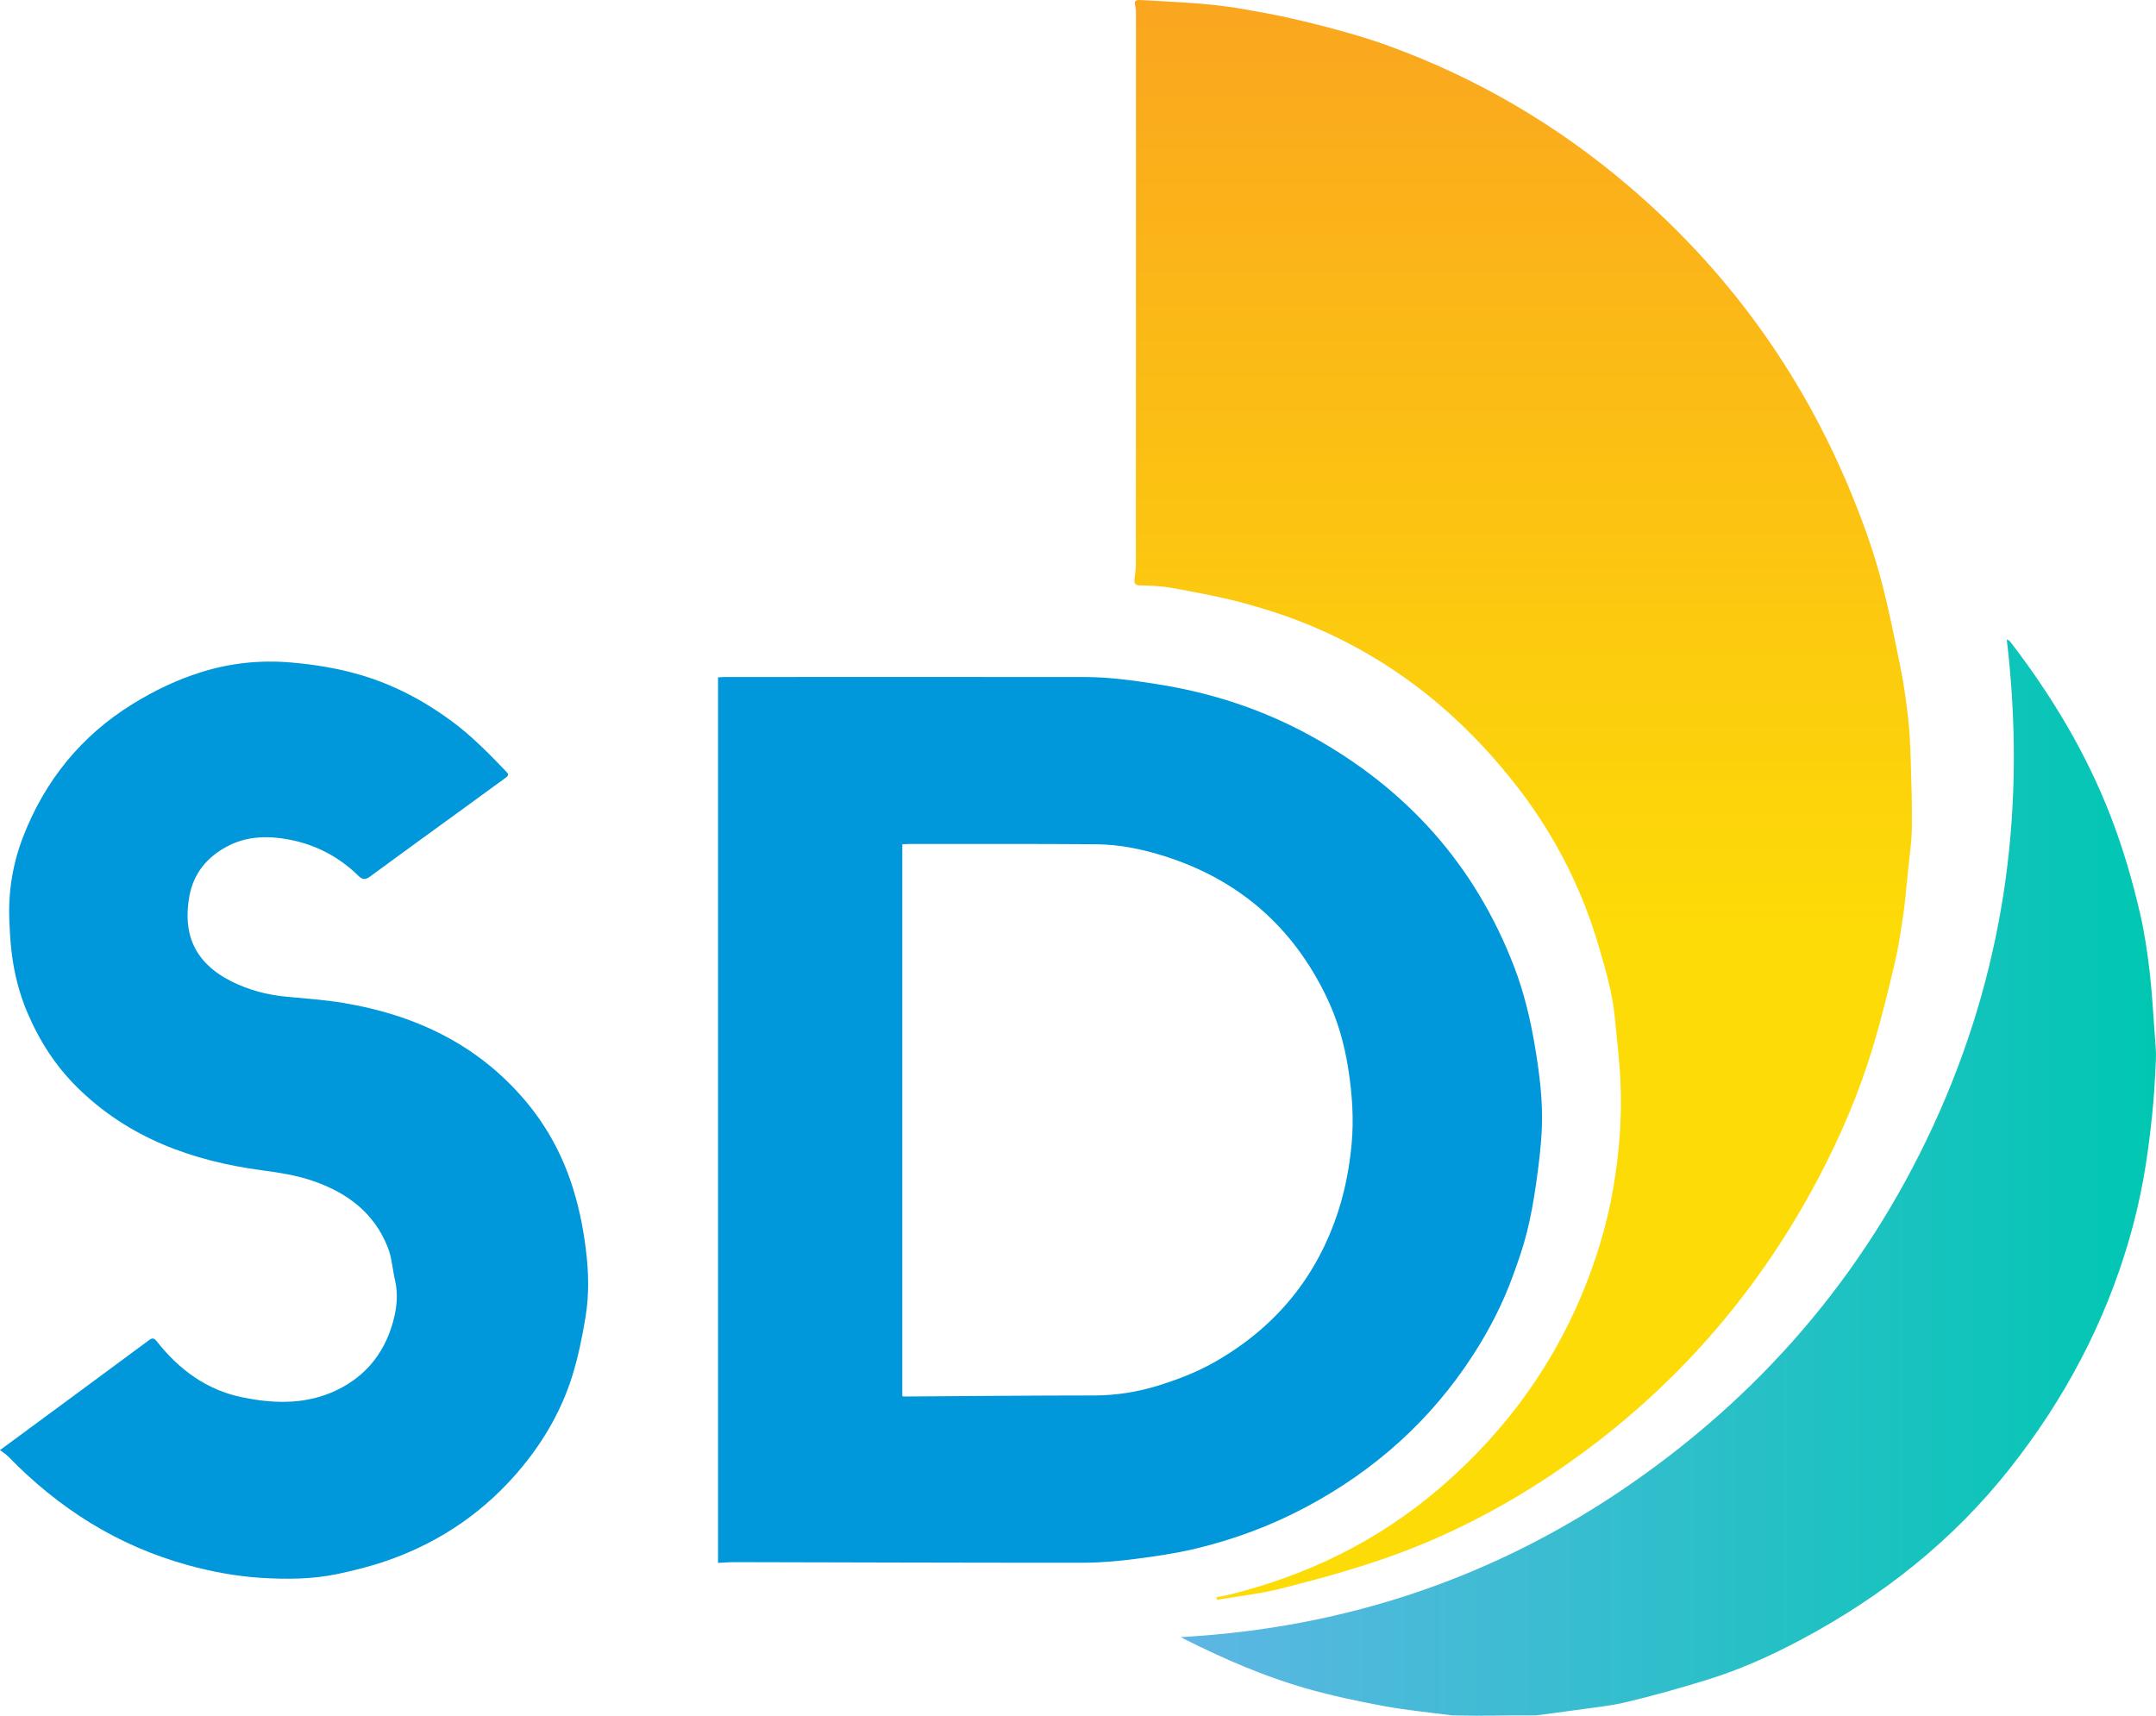
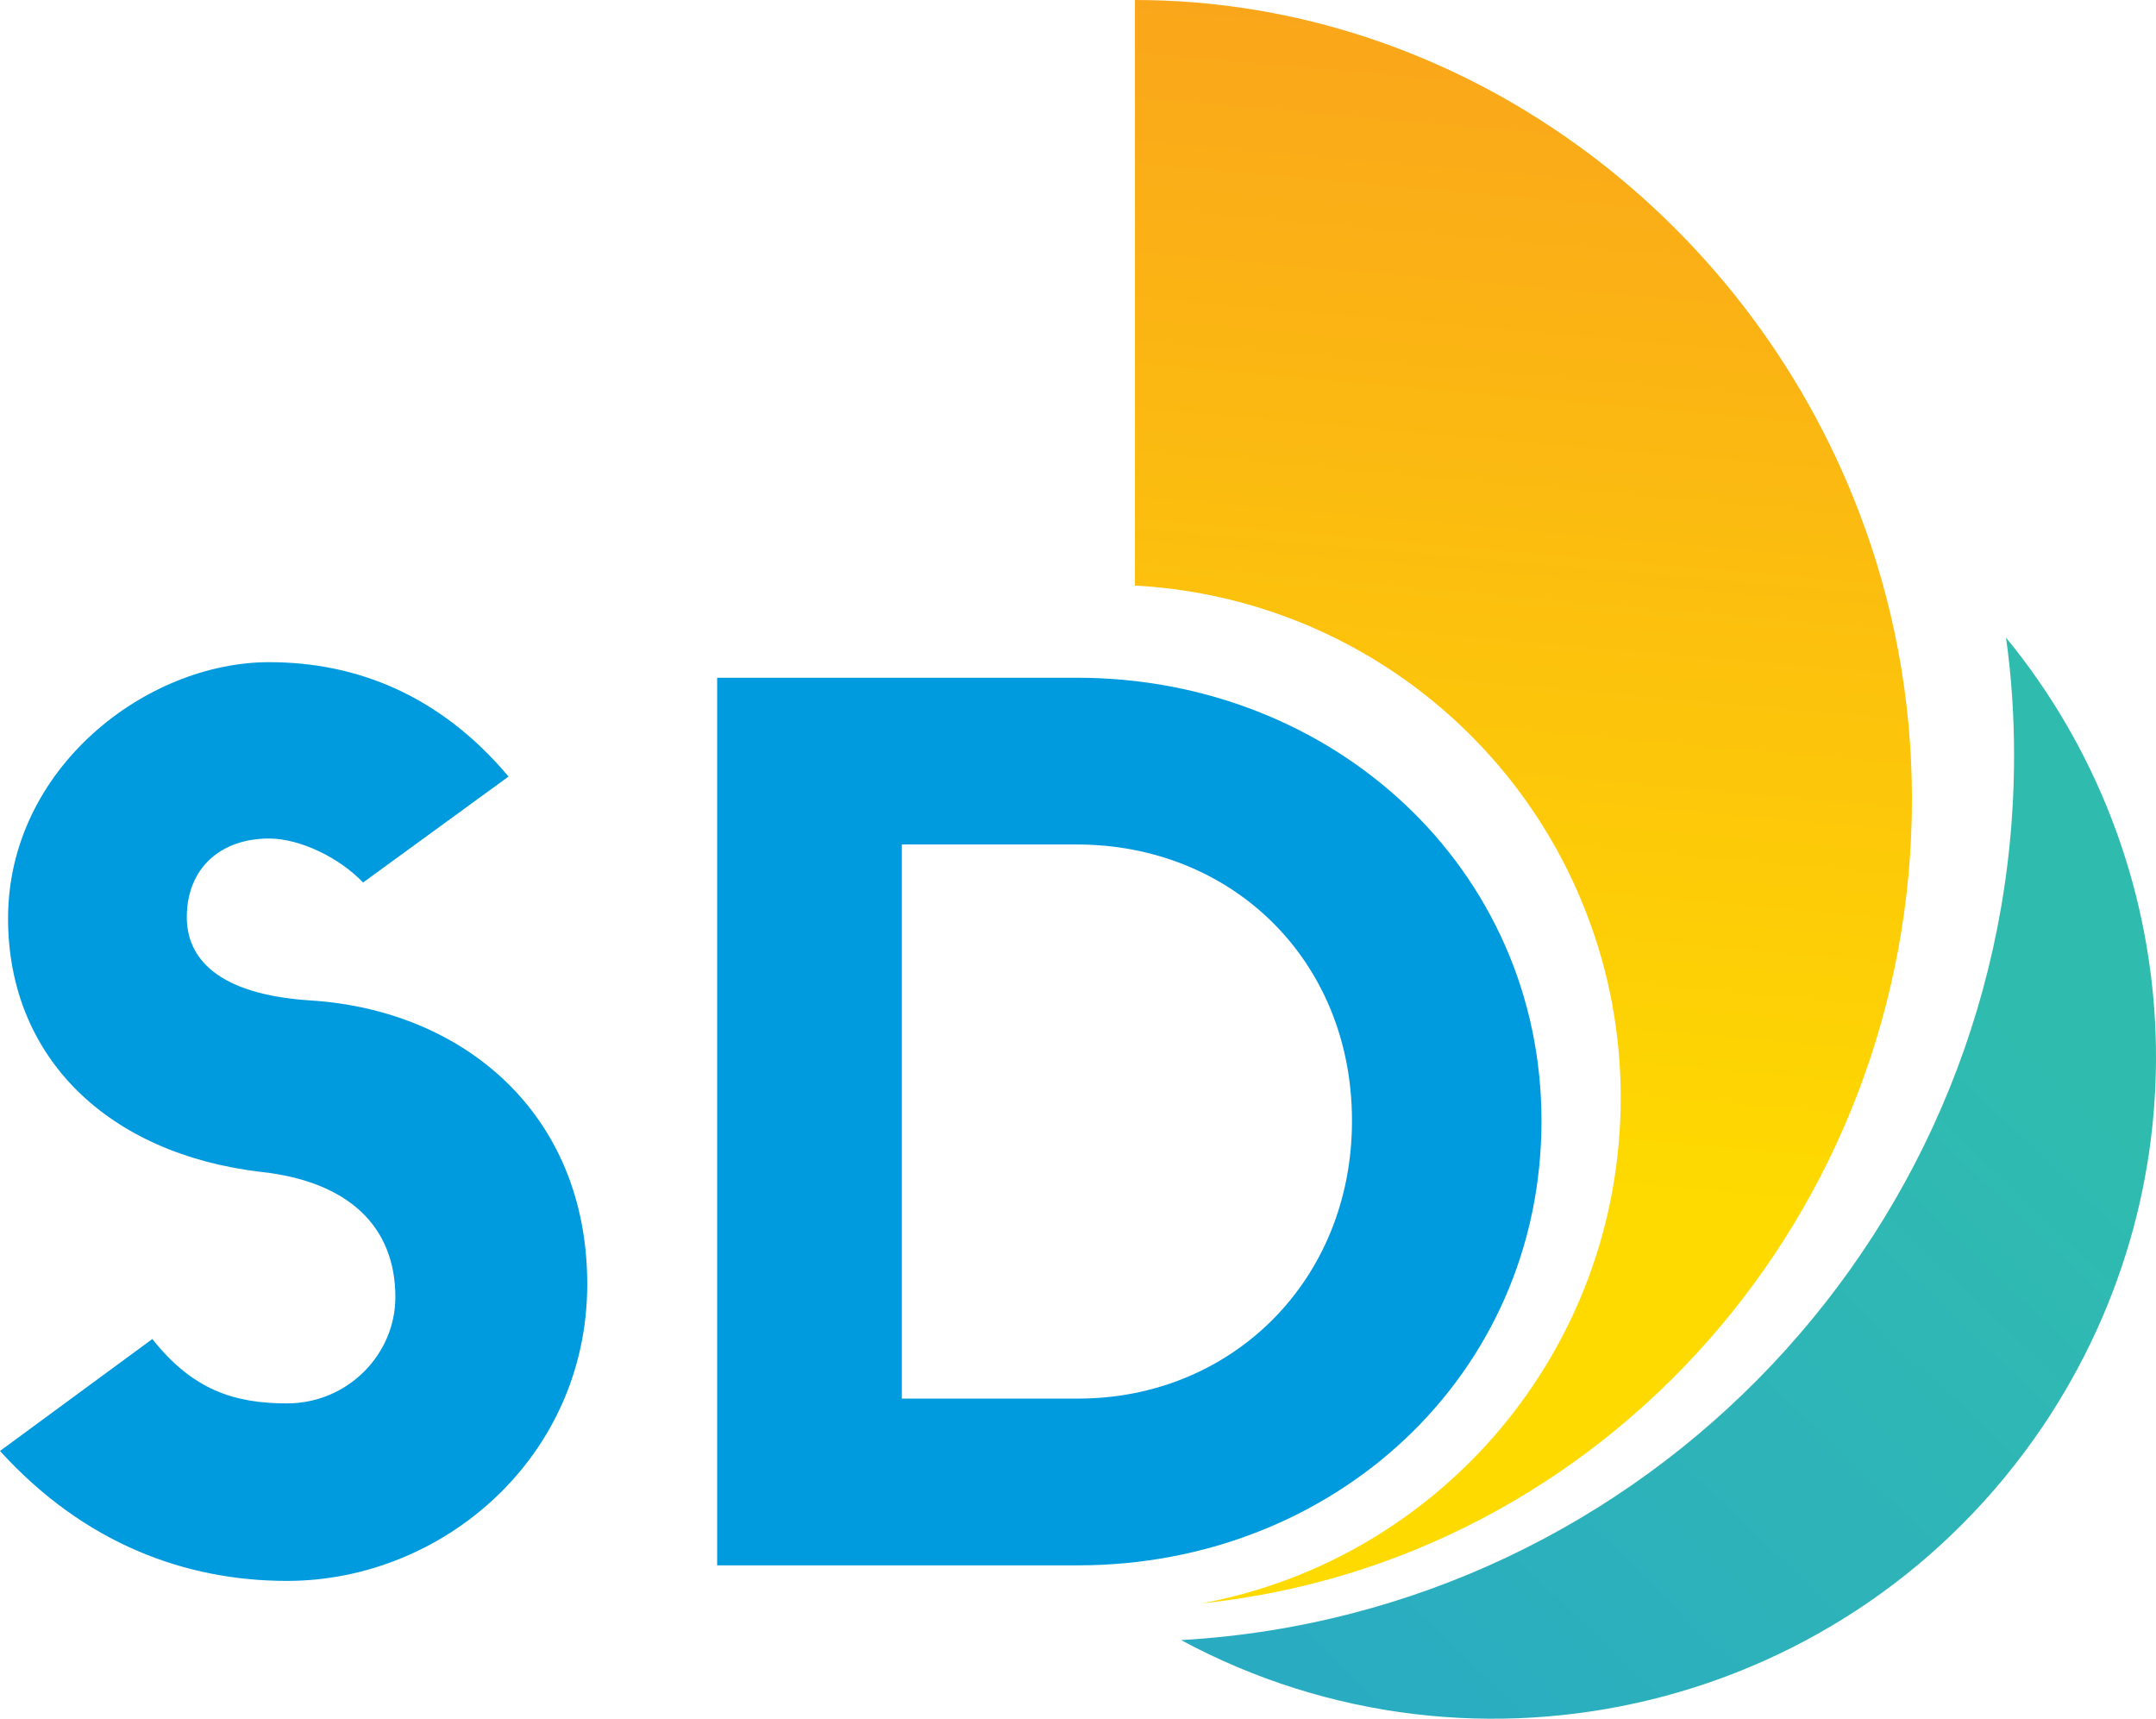
- <svg xmlns="http://www.w3.org/2000/svg" id="Layer_1" viewBox="0 0 1000 795.91">
-   <defs>
-     <style>.cls-1{fill:url(#linear-gradient);}.cls-2{fill:#0098db;}.cls-3{fill:url(#linear-gradient-2);}</style>
-     <linearGradient id="linear-gradient" x1="706.5" y1="742.13" x2="706.5" y2="0" gradientUnits="userSpaceOnUse">
-       <stop offset=".42" stop-color="#fddb07" />
-       <stop offset="1" stop-color="#faa61f" />
-     </linearGradient>
-     <linearGradient id="linear-gradient-2" x1="547.75" y1="546.25" x2="1000" y2="546.25" gradientUnits="userSpaceOnUse">
-       <stop offset="0" stop-color="#5eb6e4" />
-       <stop offset="1" stop-color="#00c7b2" />
-     </linearGradient>
-   </defs>
-   <path id="Top_Sail" class="cls-1" d="m564.27,740.83c1.56-.26,3.15-.43,4.68-.8,36.95-8.98,70.22-25.1,99.2-50.06,31.02-26.72,54.08-58.89,68.6-97.14,5.16-13.6,9.1-27.61,11.56-41.94,2.81-16.41,4.06-33,3.27-49.64-.46-9.74-1.69-19.44-2.59-29.16-1.04-11.22-4.2-21.95-7.33-32.71-7.8-26.82-20.23-51.36-37.19-73.46-25.46-33.19-56.99-59.02-95.75-75.37-10.16-4.28-20.73-7.76-31.38-10.67-10.99-3-22.26-5.03-33.48-7.11-4.93-.91-10.03-1.1-15.06-1.21-2.5-.05-2.78-1.13-2.58-3.05.22-2.12.62-4.23.62-6.35.04-84.99.05-169.98.05-254.98,0-1.47.08-3.01-.34-4.38-.69-2.29.29-2.9,2.26-2.79,6.99.37,13.98.74,20.96,1.19,4.43.28,8.86.61,13.26,1.1,4.51.5,9.02,1.1,13.49,1.89,7.16,1.26,14.32,2.52,21.4,4.12,8.39,1.89,16.74,3.97,25.02,6.28,7.17,2,14.31,4.19,21.29,6.74,40.59,14.82,77.35,36.29,110.29,64.22,46.47,39.39,81.2,87.38,104.3,143.69,4.93,12.02,9.4,24.33,12.88,36.84,3.99,14.36,6.82,29.06,9.81,43.68,1.57,7.69,2.62,15.52,3.52,23.32.72,6.26,1,12.58,1.19,18.88.33,10.75.68,21.51.54,32.26-.08,6.26-1.05,12.51-1.68,18.76-.72,7.18-1.31,14.37-2.33,21.51-1.12,7.74-2.31,15.5-4.12,23.1-3.07,12.96-6.23,25.93-10.11,38.66-6.33,20.83-14.85,40.81-25.01,60.08-29.14,55.28-69.41,100.67-121.08,135.86-25.52,17.38-52.84,31.42-82.07,41.37-15.12,5.15-30.59,9.39-46.09,13.3-9.75,2.46-19.85,3.55-29.8,5.26-.08-.43-.15-.87-.23-1.3Z" />
-   <path id="D" class="cls-2" d="m333.04,314.19c1.17-.06,2.14-.14,3.1-.14,55.78-.01,111.57-.06,167.35.01,11.13.02,22.12,1.56,33.12,3.29,25.26,3.95,49.16,11.76,71.52,24.09,44.25,24.4,76.09,59.81,94.22,107.16,4.54,11.86,7.47,24.16,9.58,36.71,2.11,12.57,3.72,25.18,3.21,37.91-.35,8.68-1.46,17.35-2.68,25.96-1.07,7.58-2.43,15.16-4.29,22.59-1.69,6.76-4.04,13.37-6.41,19.93-4.71,12.99-11,25.21-18.5,36.81-19.53,30.23-45.49,53.45-77.17,70.4-16.31,8.73-33.53,15.14-51.46,19.44-9.31,2.23-18.85,3.61-28.36,4.83-7.97,1.02-16.04,1.72-24.07,1.73-53.9.03-107.8-.17-161.7-.28-2.43,0-4.86.22-7.46.35v-410.78Zm85.47,333.41c.38.11.57.2.75.2,29.35-.18,58.7-.49,88.05-.49,10.3,0,20.35-1.6,30.02-4.62,8.78-2.74,17.57-6.1,25.55-10.6,28.44-16.02,48.01-39.53,58.01-70.85,3.19-10,5.05-20.2,6.02-30.55,1.09-11.65.26-23.26-1.55-34.88-1.81-11.63-5.01-22.78-10.06-33.3-15.59-32.48-40.58-54.37-75.03-65.31-10.34-3.28-20.92-5.48-31.74-5.57-28.97-.23-57.94-.11-86.91-.13-1.04,0-2.07.1-3.11.15v255.94Z" />
-   <path id="S" class="cls-2" d="m0,672.66c22.84-16.83,45.96-33.83,69.01-50.92,1.68-1.24,2.44-1.15,3.72.48,10.24,13.05,23.1,22.54,39.48,25.92,13.76,2.84,27.82,3.47,41.22-2.07,14.96-6.19,24.63-17.47,28.89-32.99,1.68-6.11,2.44-12.57.94-19.02-1.2-5.13-1.48-10.58-3.38-15.41-6.35-16.16-19-25.52-35.04-30.96-7.59-2.57-15.41-3.76-23.31-4.82-32.27-4.32-61.81-14.95-85.55-38.31-10.26-10.09-17.87-22-23.45-35.25-3.71-8.82-5.97-18.01-7.13-27.46-.64-5.21-.9-10.48-1.09-15.73-.46-13.07,1.73-25.89,6.41-37.95,10.06-25.93,26.73-46.69,50.6-61.49,10.09-6.26,20.69-11.35,31.95-14.88,13.59-4.26,27.56-5.73,41.88-4.48,10.76.94,21.34,2.64,31.65,5.64,15.42,4.48,29.46,11.84,42.41,21.34,9.48,6.95,17.6,15.3,25.7,23.73,1.46,1.52.48,2.12-.63,2.93-6.74,4.9-13.47,9.82-20.21,14.73-14.11,10.27-28.27,20.48-42.32,30.83-2.23,1.64-3.53,1.7-5.61-.34-8.89-8.72-19.7-14.34-31.8-16.68-9.77-1.89-19.72-1.8-29.01,3.14-9.39,4.99-15.54,12.57-17.46,22.92-3.3,17.74,2.47,31.19,19.61,39.74,7.9,3.94,16.33,6.17,25.14,7.02,8.91.86,17.88,1.45,26.7,2.92,32.95,5.5,61.78,18.97,83.87,44.82,9.56,11.19,16.67,23.77,21.46,37.76,3.53,10.3,5.72,20.79,7.07,31.57,1.33,10.61,1.58,21.2-.16,31.69-1.52,9.18-3.39,18.4-6.16,27.27-4.83,15.43-12.77,29.35-23.03,41.87-16.67,20.34-37.55,34.82-62.32,43.54-7.58,2.67-15.45,4.66-23.33,6.33-11.81,2.51-23.89,2.57-35.84,1.81-11.48-.73-22.82-2.87-33.99-5.95-32.43-8.96-59.7-26.28-83-50.25-1.23-1.27-2.81-2.19-3.9-3.03Z" />
-   <path id="Bottom_Sail" class="cls-3" d="m695.89,795.81c-1.54.01-3.08.03-4.62.04-.23,0-.47,0-.7,0-.55,0-1.1,0-1.66,0-.23,0-.47,0-.7,0-.36.02-.71.04-1.07.05-.23-.01-.47-.02-.7-.04-.55.01-1.1.03-1.65.04-.24-.01-.47-.02-.71-.03-3.52-.05-7.05-.1-10.57-.15-10.57-1.41-21.22-2.4-31.7-4.34-12.16-2.26-24.31-4.82-36.19-8.23-19.52-5.6-38.11-13.71-56.25-22.83-.34-.17-.66-.37-1.63-.92,76.95-4.26,146.73-27.95,209.41-71.56,63.5-44.18,111.39-101.59,142.62-172.5,30.77-69.86,40.04-142.86,31-218.76.6.37,1.24.56,1.57,1,19.25,25.04,35.38,51.85,46.78,81.43,5.66,14.7,10.04,29.77,13.56,45.07,1.98,8.59,3.28,17.38,4.31,26.14,1.15,9.8,1.69,19.68,2.42,29.53.3,3.97.72,7.97.54,11.93-.38,8.61-.85,17.23-1.77,25.8-1.06,9.94-2.29,19.89-4.09,29.72-1.72,9.36-3.9,18.69-6.56,27.83-11.34,38.93-30.01,74.04-55.12,105.9-26.68,33.85-59.69,59.82-97.55,79.93-13.92,7.39-28.3,13.81-43.37,18.44-12.24,3.76-24.59,7.26-37.05,10.24-7.76,1.86-15.79,2.58-23.71,3.73-6.09.88-12.19,1.64-18.29,2.45-4.12,0-8.24.01-12.36.02-1.4.02-2.8.04-4.2.06Z" />
+ <svg xmlns="http://www.w3.org/2000/svg" version="1.1" id="Layer_1" x="0px" y="0px" viewBox="0 0 534.73 426.23" style="enable-background:new 0 0 534.73 426.23;" xml:space="preserve">
+   <style type="text/css">
+ 	.st0{fill:url(#SVGID_1_);}
+ 	.st1{fill:#009ADE;}
+ 	.st2{fill:url(#SVGID_00000163051741592747712230000013303335035340359610_);}
+ </style>
+   <g>
+     <g>
+       <g>
+         <g>
+           <linearGradient id="SVGID_1_" gradientUnits="userSpaceOnUse" x1="361.181" y1="292.465" x2="390.094" y2="-35.208">
+             <stop offset="0" style="stop-color:#FEDA00" />
+             <stop offset="1" style="stop-color:#F99E1F" />
+           </linearGradient>
+           <path class="st0" d="M461.06,126.94C432.7,52.63,361.59,0,281.49,0v145.21c51.59,2.82,94.87,36,112.24,81.96      c5.35,14.03,8.24,29.17,8.24,45.06c0,62.43-44.69,114.4-103.93,125.38c99.92-10.39,176.16-96.65,176.16-199.47      C474.2,173.04,469.52,148.99,461.06,126.94z" />
+         </g>
+         <g>
+           <g>
+             <g>
+               <path class="st1" d="M77.06,248.1c-23.31-1.48-30.73-10.62-30.73-20.64c0-12.1,8.31-19.52,20.41-19.52        c7.65,0,17.45,4.75,23.31,10.91l36.08-26.28c-16.85-20.04-37.49-28.36-59.39-28.36C36.3,164.21,2,190.49,2,227.76        c0,34.52,24.87,58.5,62.95,62.88c21.31,2.38,33.11,13.36,33.11,31.03c0,14.18-11.8,26.35-26.87,26.35        c-12.99,0-23.38-3.27-33.41-15.96L0,359.82c20.93,23.01,46.03,32.22,71.19,32.22c38.68,0,74.46-30.73,74.46-73.57        C145.65,275.86,114.62,250.47,77.06,248.1z" />
+             </g>
+             <path class="st1" d="M267.1,168.07h-89.23v220.11h89.53c63.25,0,114.92-46.99,114.92-110.24       C382.31,215.36,330.64,168.07,267.1,168.07z M267.39,346.83h-43.72V209.42h43.43c38.38,0,68.22,28.65,68.22,68.52       C335.32,317.58,305.48,346.83,267.39,346.83z" />
+           </g>
+         </g>
+       </g>
+       <linearGradient id="SVGID_00000167396439961456985770000004562226815078701227_" gradientUnits="userSpaceOnUse" x1="547.718" y1="209.812" x2="167.202" y2="608.449">
+         <stop offset="0.113" style="stop-color:#2FBCAF" />
+         <stop offset="0.351" style="stop-color:#2EB3B9" />
+         <stop offset="0.845" style="stop-color:#22A1CE" />
+         <stop offset="1" style="stop-color:#1A9AD7" />
+       </linearGradient>
+       <path style="fill:url(#SVGID_00000167396439961456985770000004562226815078701227_);" d="M497.53,158.12c1.34,9.5,2,19.29,2,29.16    c0,117.03-91.2,212.84-206.6,219.44c73.39,39.55,166.16,17.51,213.8-53.13C548.14,292,542.42,212.81,497.53,158.12z" />
+     </g>
+   </g>
</svg>
